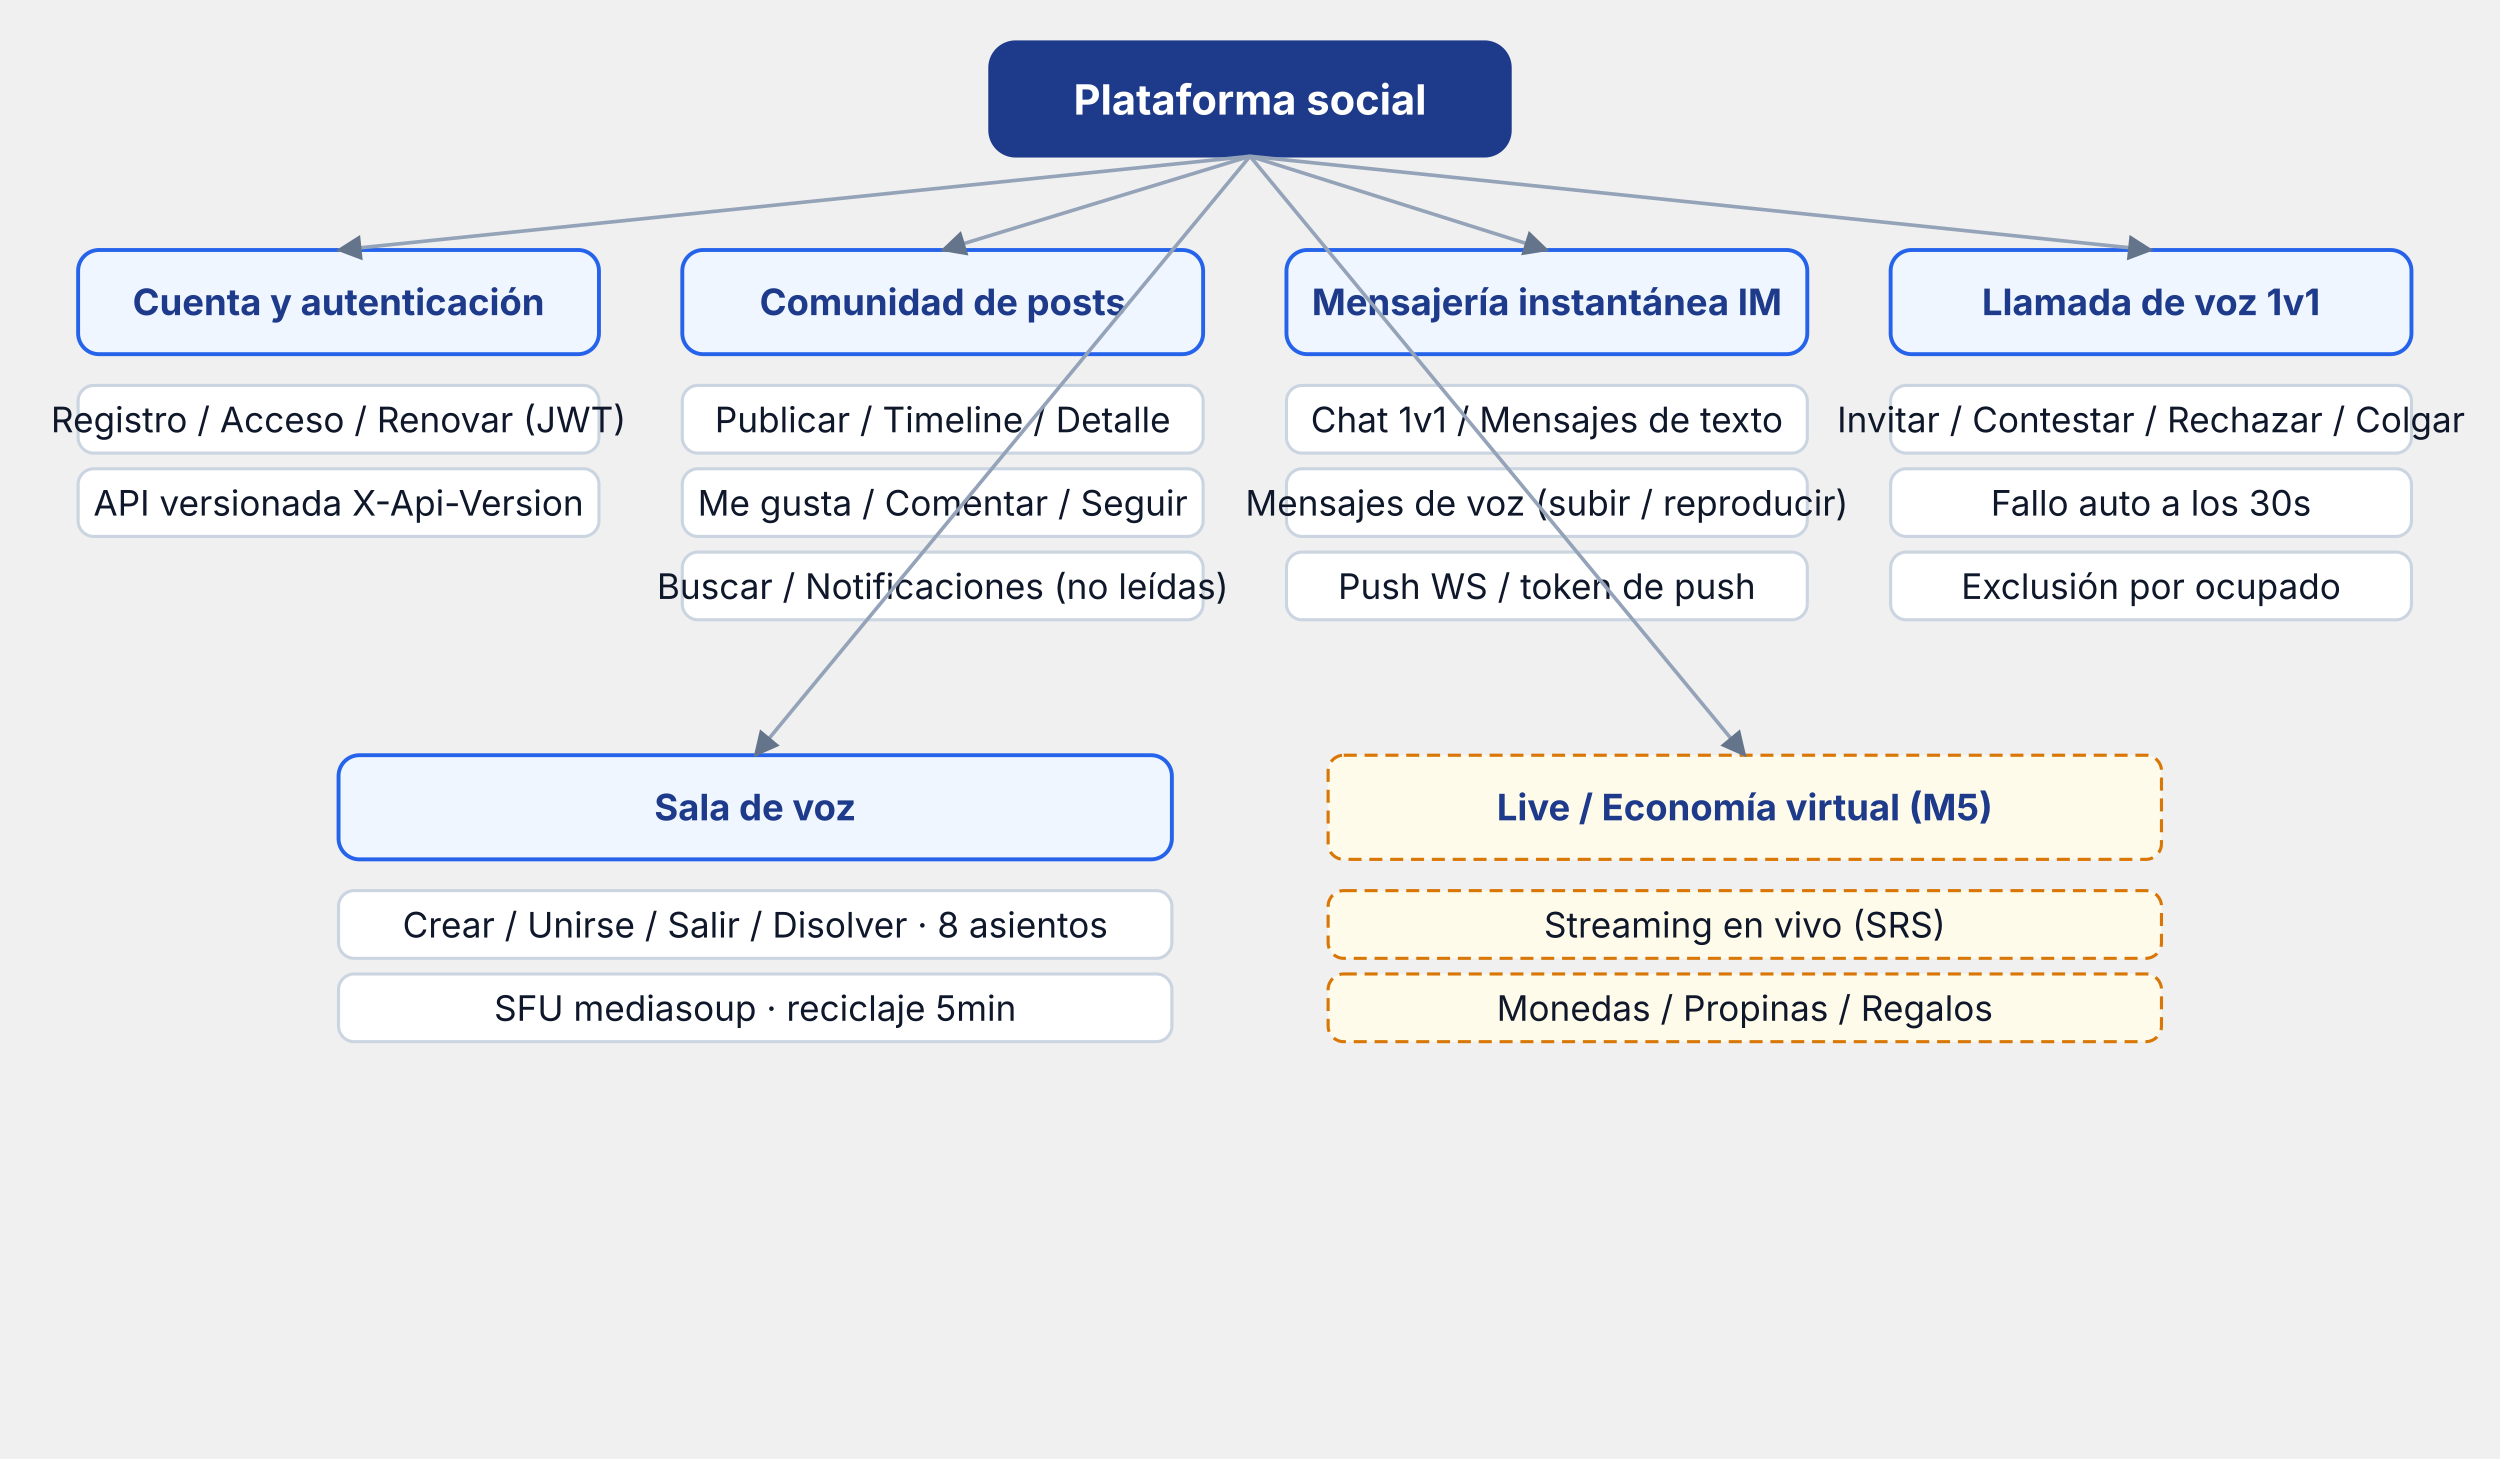
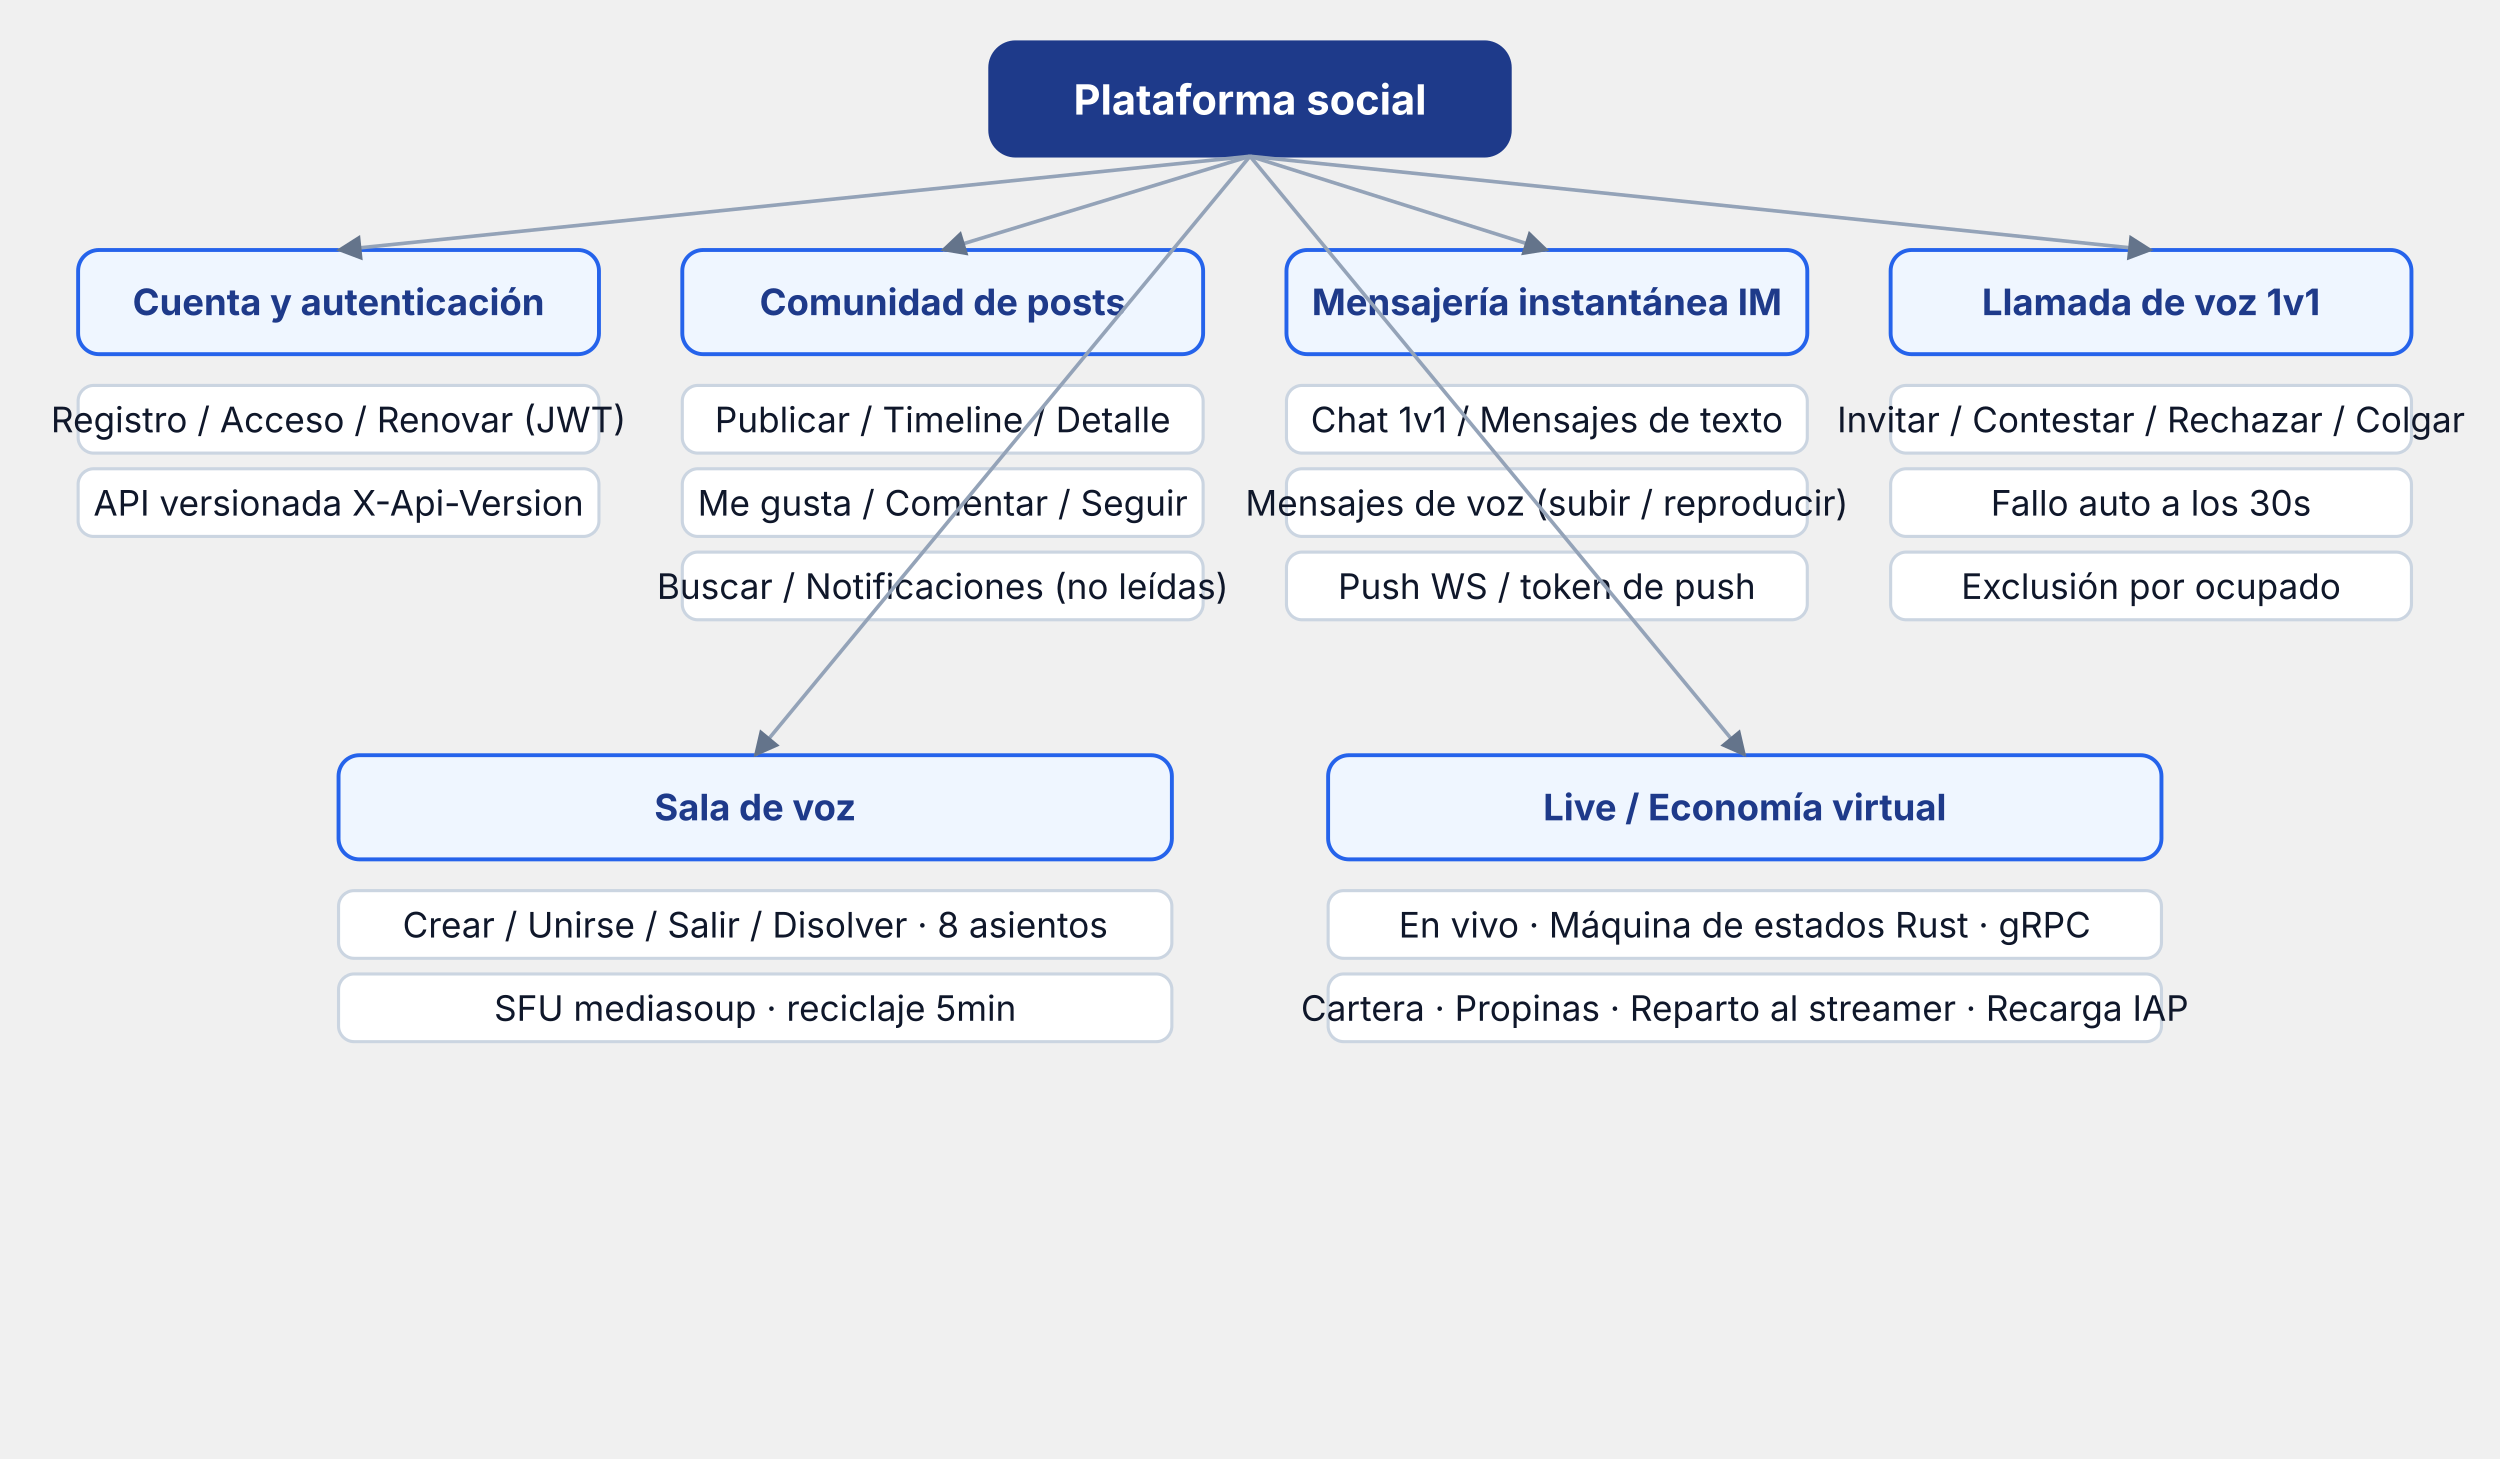
<svg xmlns="http://www.w3.org/2000/svg" viewBox="0 0 960 560" width="100%" font-family="system-ui, -apple-system, 'Segoe UI', 'PingFang SC', 'Microsoft YaHei', sans-serif">
  <defs>
    <marker id="arr" viewBox="0 0 10 10" refX="9" refY="5" markerWidth="7" markerHeight="7" orient="auto-start-reverse">
      <path d="M 0 0 L 10 5 L 0 10 z" fill="#64748b" />
    </marker>
  </defs>
  <style>
    .root { fill: #1e3a8a; stroke: #1e3a8a; rx: 10 }
    .mod  { fill: #eff6ff; stroke: #2563eb; stroke-width: 1.5; rx: 8 }
    .fn   { fill: #ffffff; stroke: #cbd5e1; stroke-width: 1.2; rx: 6 }
-     .plan { fill: #fffbeb; stroke: #d97706; stroke-width: 1.2; rx: 6; stroke-dasharray: 5 3 }
    .t    { font-size: 13.5px; fill: #0f172a; text-anchor: middle }
    .tr   { font-size: 16px; font-weight: 700; fill: #ffffff; text-anchor: middle }
    .tm   { font-size: 14px; font-weight: 700; fill: #1e3a8a; text-anchor: middle }
    .ts   { font-size: 11px; fill: #d97706; text-anchor: middle }
    .edge { stroke: #94a3b8; stroke-width: 1.4; fill: none; marker-end: url(#arr) }
  </style>
  <rect class="root" x="380" y="16" width="200" height="44" />
  <text class="tr" x="480" y="44">Plataforma social</text>
  <rect class="mod" x="30" y="96" width="200" height="40" />
  <text class="tm" x="130" y="121">Cuenta y autenticación</text>
  <path class="edge" d="M 480 60 L 130 96" />
  <rect class="fn" x="30" y="148" width="200" height="26" />
  <text class="t" x="130" y="166">Registro / Acceso / Renovar (JWT)</text>
  <rect class="fn" x="30" y="180" width="200" height="26" />
  <text class="t" x="130" y="198">API versionada X-Api-Version</text>
  <rect class="mod" x="262" y="96" width="200" height="40" />
  <text class="tm" x="362" y="121">Comunidad de posts</text>
  <path class="edge" d="M 480 60 L 362 96" />
  <rect class="fn" x="262" y="148" width="200" height="26" />
  <text class="t" x="362" y="166">Publicar / Timeline / Detalle</text>
  <rect class="fn" x="262" y="180" width="200" height="26" />
  <text class="t" x="362" y="198">Me gusta / Comentar / Seguir</text>
  <rect class="fn" x="262" y="212" width="200" height="26" />
  <text class="t" x="362" y="230">Buscar / Notificaciones (no leídas)</text>
  <rect class="mod" x="494" y="96" width="200" height="40" />
  <text class="tm" x="594" y="121">Mensajería instantánea IM</text>
  <path class="edge" d="M 480 60 L 594 96" />
  <rect class="fn" x="494" y="148" width="200" height="26" />
  <text class="t" x="594" y="166">Chat 1v1 / Mensajes de texto</text>
  <rect class="fn" x="494" y="180" width="200" height="26" />
  <text class="t" x="594" y="198">Mensajes de voz (subir / reproducir)</text>
  <rect class="fn" x="494" y="212" width="200" height="26" />
  <text class="t" x="594" y="230">Push WS / token de push</text>
  <rect class="mod" x="726" y="96" width="200" height="40" />
  <text class="tm" x="826" y="121">Llamada de voz 1v1</text>
  <path class="edge" d="M 480 60 L 826 96" />
  <rect class="fn" x="726" y="148" width="200" height="26" />
  <text class="t" x="826" y="166">Invitar / Contestar / Rechazar / Colgar</text>
  <rect class="fn" x="726" y="180" width="200" height="26" />
  <text class="t" x="826" y="198">Fallo auto a los 30s</text>
  <rect class="fn" x="726" y="212" width="200" height="26" />
  <text class="t" x="826" y="230">Exclusión por ocupado</text>
  <rect class="mod" x="130" y="290" width="320" height="40" />
  <text class="tm" x="290" y="315">Sala de voz</text>
  <path class="edge" d="M 480 60 L 290 290" />
  <rect class="fn" x="130" y="342" width="320" height="26" />
  <text class="t" x="290" y="360">Crear / Unirse / Salir / Disolver · 8 asientos</text>
  <rect class="fn" x="130" y="374" width="320" height="26" />
  <text class="t" x="290" y="392">SFU mediasoup · reciclaje 5min</text>
-   <rect class="plan" x="510" y="290" width="320" height="40" />
-   <text class="tm" x="670" y="315">Live / Economía virtual (M5)</text>
+   <rect class="mod" x="510" y="290" width="320" height="40" />
+   <text class="tm" x="670" y="315">Live / Economía virtual</text>
  <path class="edge" d="M 480 60 L 670 290" />
-   <rect class="plan" x="510" y="342" width="320" height="26" />
-   <text class="t" x="670" y="360">Streaming en vivo (SRS)</text>
-   <rect class="plan" x="510" y="374" width="320" height="26" />
-   <text class="t" x="670" y="392">Monedas / Propinas / Regalos</text>
+   <rect class="fn" x="510" y="342" width="320" height="26" />
+   <text class="t" x="670" y="360">En vivo · Máquina de estados Rust · gRPC</text>
+   <rect class="fn" x="510" y="374" width="320" height="26" />
+   <text class="t" x="670" y="392">Cartera · Propinas · Reparto al streamer · Recarga IAP</text>
</svg>
